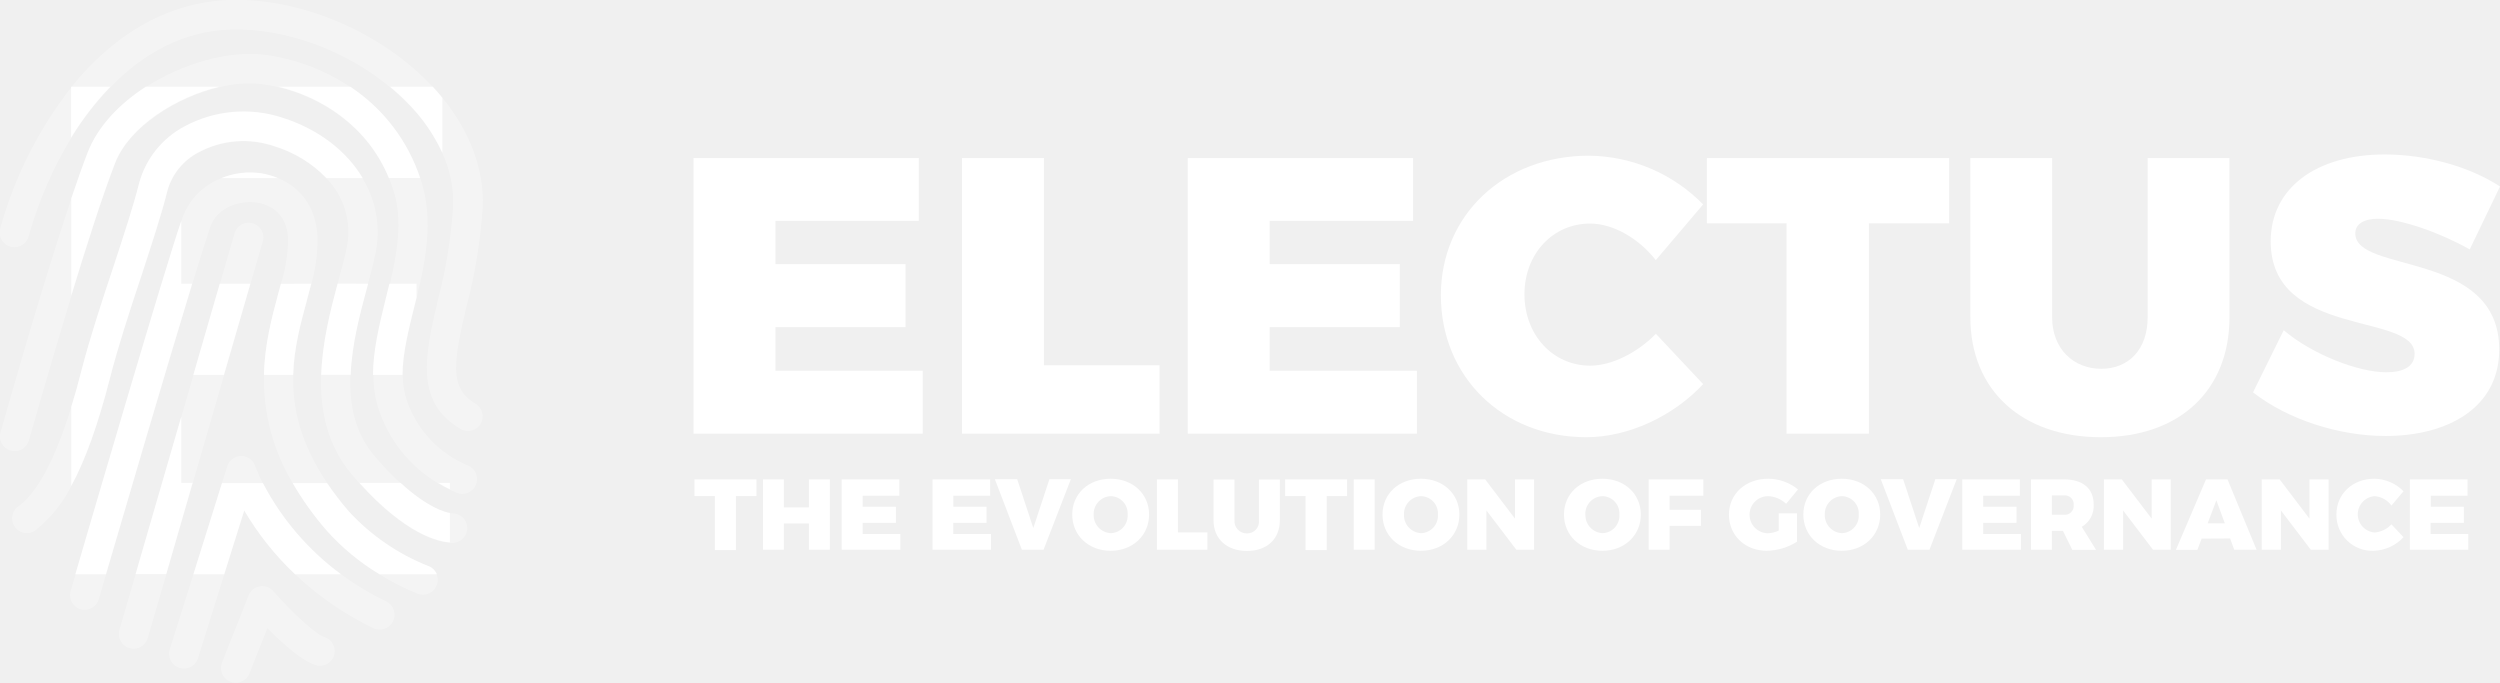
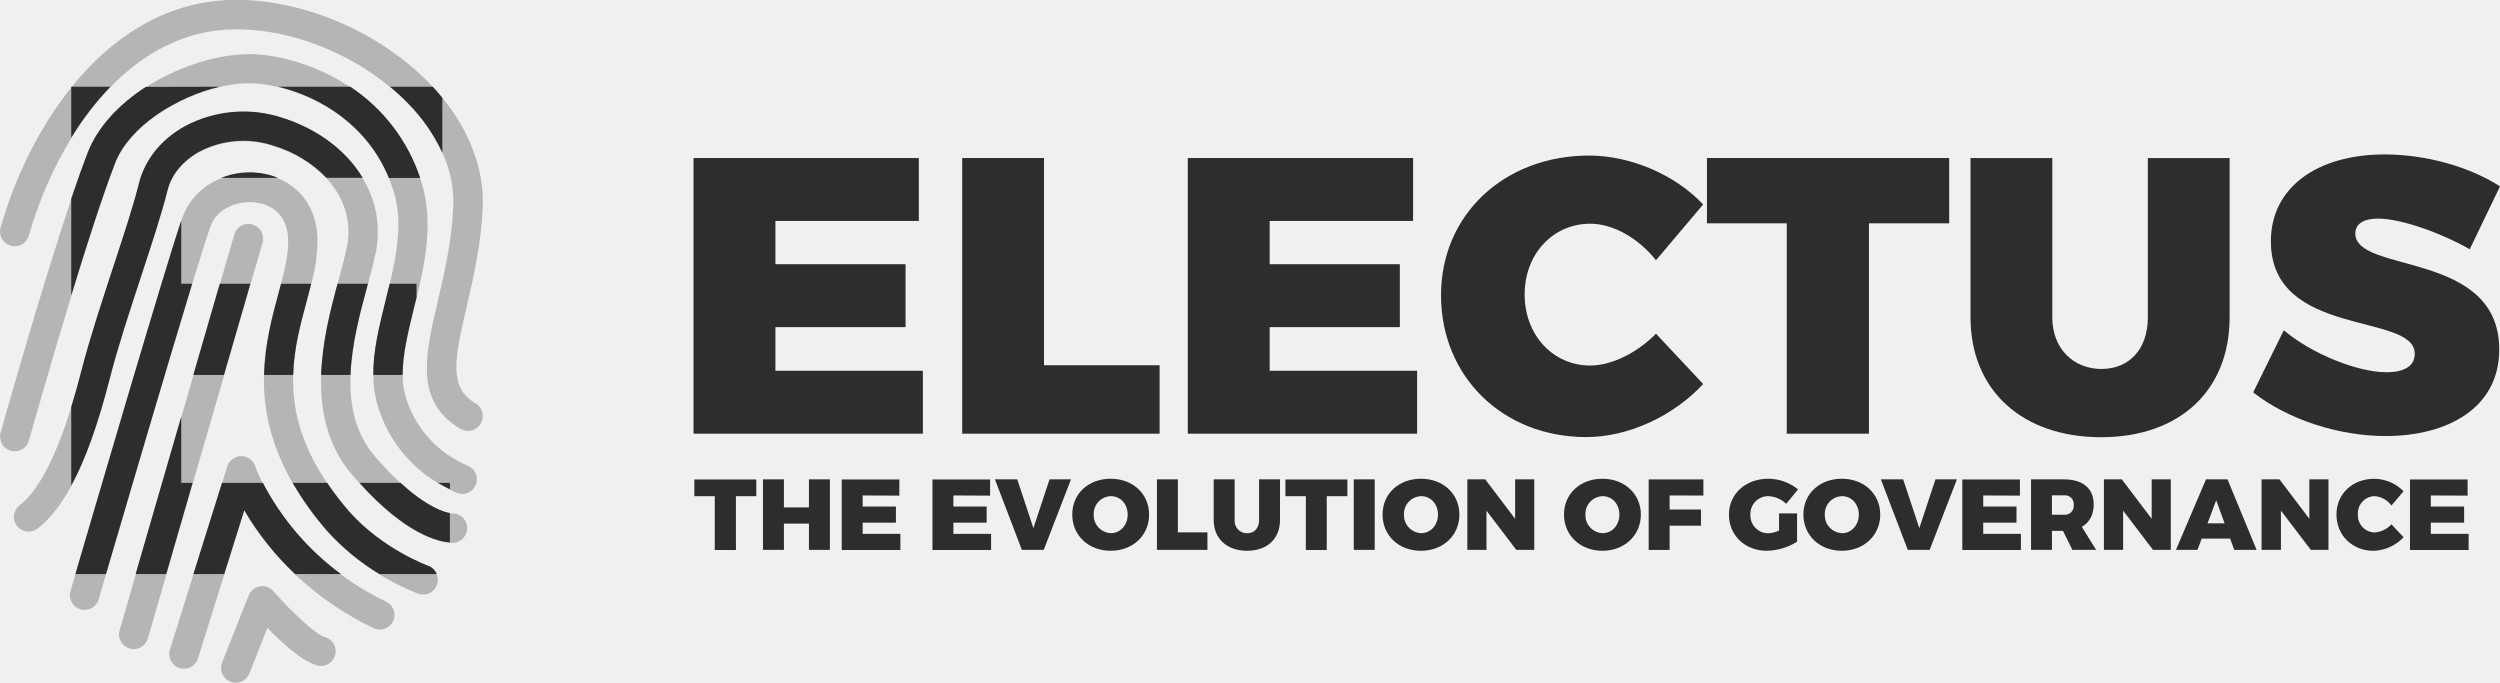
- <svg xmlns="http://www.w3.org/2000/svg" viewBox="0 0 509.36 139.1">
+ <svg xmlns="http://www.w3.org/2000/svg" viewBox="0 0 774 211.37">
  <defs>
-     <style>.cls-1{opacity:0.3;}.cls-2{fill:#fff;}</style>
+     <style>.cls-1{opacity:0.3;}.cls-2{fill:#2d2d2d;}</style>
  </defs>
  <g id="Layer_2" data-name="Layer 2">
    <g id="Layer_1-2" data-name="Layer 1">
      <g class="cls-1">
-         <path class="cls-2" d="M97.93,86.32a3,3,0,0,1-4.09,1.07c-9.43-5.54-7.21-15.1-4.63-26.17a102.19,102.19,0,0,0,3.13-19.29,23.85,23.85,0,0,0-2.21-10.74,35.35,35.35,0,0,0-7.19-10.27,45.44,45.44,0,0,0-3.47-3.17c-9-7.5-21.25-12-32.23-11.75-9.87.24-18.13,4.93-24.75,11.75a59.88,59.88,0,0,0-8,10.38A80.74,80.74,0,0,0,5.87,48,3,3,0,1,1,.11,46.36,82.33,82.33,0,0,1,14.53,17.8a.05.05,0,0,1,0-.05C22.63,7.73,33.51.35,47.09,0c14-.35,29.79,6.22,40.11,16.71.34.34.66.68,1,1,.68.73,1.34,1.48,1.95,2.24,5.62,6.9,8.5,14.64,8.2,22.18A107.43,107.43,0,0,1,95,62.58c-2.57,11-3.56,16.48,1.82,19.64A3,3,0,0,1,97.93,86.32Z" />
-         <path class="cls-2" d="M48,139.1a2.88,2.88,0,0,1-1.1-.22A3,3,0,0,1,45.24,135l5.42-13.68a3,3,0,0,1,2.27-1.85,3,3,0,0,1,2.76,1c4.06,4.62,8.92,9,10.39,9.32a3,3,0,0,1-1.34,5.83c-2.94-.68-7.19-4.53-10.27-7.66l-3.66,9.26A3,3,0,0,1,48,139.1Z" />
-         <path class="cls-2" d="M80.07,126.57a3,3,0,0,1-4,1.4A62.34,62.34,0,0,1,60.13,117a59.2,59.2,0,0,1-10.36-13l-4.08,13-5.36,17.1a3,3,0,0,1-2.85,2.11,2.72,2.72,0,0,1-.89-.14,3,3,0,0,1-2-3.75L39.42,117l5.82-18.58L46.32,95a3,3,0,0,1,2.83-2.09h0A3,3,0,0,1,52,95a31.87,31.87,0,0,0,1.56,3.48A54.23,54.23,0,0,0,69.48,117a55.76,55.76,0,0,0,9.2,5.54A3,3,0,0,1,80.07,126.57Z" />
-         <path class="cls-2" d="M53.46,49.44,51,57.89,45.63,76.47l-6.38,22L33.88,117l-3.79,13a3,3,0,0,1-2.87,2.17,2.92,2.92,0,0,1-.83-.12,3,3,0,0,1-2.05-3.71L27.64,117,36.94,85l2.46-8.5,5.39-18.58,2.93-10.12a3,3,0,1,1,5.74,1.67Z" />
-         <path class="cls-2" d="M89,119.16A3,3,0,0,1,85.21,121,46.62,46.62,0,0,1,77.33,117a47.19,47.19,0,0,1-10.75-8.89,62.45,62.45,0,0,1-6.94-9.69,41.09,41.09,0,0,1-5.85-22c.13-6.24,1.62-11.77,2.91-16.56.19-.69.37-1.36.54-2a32.24,32.24,0,0,0,1.47-9.16c-.24-5.89-4.54-7.16-6.37-7.43-3.57-.54-8.1,1-9.48,4.88-.67,1.93-2,6.17-3.7,11.71C33.88,75.18,25.09,105.13,21.6,117c-.9,3.1-1.45,5-1.48,5.08a3,3,0,0,1-2.87,2.16,2.94,2.94,0,0,1-.84-.12,3,3,0,0,1-2-3.71c.1-.33.45-1.53,1-3.41,3.93-13.44,18-61.53,21.57-72,.1-.31.19-.58.28-.82a13.52,13.52,0,0,1,7.85-7.86,15.57,15.57,0,0,1,8.16-.95,14.45,14.45,0,0,1,3.42.95c4.12,1.7,7.76,5.51,8,12.15a33.46,33.46,0,0,1-1.27,9.41c-.29,1.17-.61,2.37-.94,3.57-1.26,4.69-2.6,9.63-2.74,15-.19,6.55,1.38,13.76,6.93,22a62.52,62.52,0,0,0,4.43,5.77,44,44,0,0,0,16.12,11.1A3,3,0,0,1,89,119.16Z" />
-         <path class="cls-2" d="M95.18,107.36a3,3,0,0,1-2.74,3.23h-.76c-2.26-.15-8.92-1.55-18.44-12.13-.5-.56-1-1.14-1.52-1.75-5.09-6-6.51-13.18-6.29-20.24.22-6.65,1.89-13.21,3.34-18.58.09-.34.19-.68.27-1,.69-2.53,1.33-4.92,1.69-6.83a15.61,15.61,0,0,0-4.2-13.72A24.88,24.88,0,0,0,55.8,29.8a19.3,19.3,0,0,0-15.28,1.25,12.6,12.6,0,0,0-6.4,7.87C33,43.47,31,49.67,28.8,56.23,26.45,63.36,24,70.72,22.42,77c-2.42,9.47-5,16.72-7.89,22a26.85,26.85,0,0,1-6.86,8.66A3,3,0,1,1,4,103c3.78-2.92,7.31-9.62,10.52-20,.71-2.31,1.41-4.79,2.09-7.46,1.66-6.46,4.11-13.93,6.49-21.14,2.12-6.46,4.12-12.55,5.19-16.88a18.59,18.59,0,0,1,9.3-11.66,25.31,25.31,0,0,1,20-1.73c7.36,2.36,13,6.79,16.28,12.23a21,21,0,0,1,2.71,14.83c-.39,2-1,4.29-1.64,6.73-.06.18-.11.37-.16.55-1.45,5.38-3.18,11.77-3.4,18-.22,5.91.9,11.7,4.86,16.37a61.11,61.11,0,0,0,5.35,5.62c5.54,5.08,9.09,6,10.05,6.14l.27,0h.24A3,3,0,0,1,95.18,107.36Z" />
-         <path class="cls-2" d="M96.94,98.81a3,3,0,0,1-2.74,1.81,3,3,0,0,1-1.18-.24c-.44-.19-.88-.38-1.34-.61-.78-.38-1.61-.82-2.43-1.31A27.66,27.66,0,0,1,77.1,83.19a21.63,21.63,0,0,1-1-6.72c0-4.85,1.21-9.94,2.52-15.22.27-1.12.55-2.24.82-3.36,1.5-6.41,2.62-12.9.82-18.82-.29-1-.62-1.86-1-2.74C74.8,25.49,65.15,19.76,56.69,17.75a31.31,31.31,0,0,0-3.61-.65,24.22,24.22,0,0,0-8.35.65C36,19.82,26.34,25.83,23.45,33.3c-2.54,6.55-5.85,16.89-8.92,27C10,75.2,5.94,89.51,5.87,89.75a3,3,0,0,1-3.68,2.06A3,3,0,0,1,.11,88.13c.39-1.38,8.15-29,14.42-47.62,1.19-3.53,2.32-6.73,3.34-9.37,2.07-5.34,6.5-9.94,11.85-13.39,7.55-4.88,16.94-7.46,24.08-6.6a41,41,0,0,1,17.58,6.6A35.77,35.77,0,0,1,85.61,36.33c.12.33.22.66.33,1,2.37,7.81.72,16-1.06,23.35-.17.67-.34,1.34-.5,2C83.17,67.59,82,72.3,82.05,76.47a15.54,15.54,0,0,0,.73,4.82,22.05,22.05,0,0,0,12.6,13.58A3,3,0,0,1,96.94,98.81Z" />
+         <path class="cls-2" d="M-6281.47-7821.46a4.54,4.54,0,0,1-3.93,2.25,4.46,4.46,0,0,1-2.29-.62c-14.34-8.41-11-22.93-7-39.76,2-8.69,4.31-18.54,4.75-29.31a36.19,36.19,0,0,0-3.36-16.33,54,54,0,0,0-10.93-15.6,68.75,68.75,0,0,0-5.26-4.82c-13.76-11.4-32.3-18.3-49-17.86-15,.37-27.56,7.5-37.61,17.86a91.61,91.61,0,0,0-12.1,15.77,122.27,122.27,0,0,0-13.15,30.21,4.58,4.58,0,0,1-5.62,3.13,4.58,4.58,0,0,1-3.14-5.63c4.16-14.64,11.49-30.47,21.91-43.41,0,0,0-.05.05-.07,12.27-15.23,28.79-26.44,49.44-27,21.33-.53,45.26,9.45,60.94,25.39.51.52,1,1,1.48,1.56,1,1.11,2,2.26,3,3.41,8.55,10.47,12.92,22.25,12.46,33.7-.48,11.63-2.89,21.94-5,31-3.91,16.76-5.42,25,2.76,29.84A4.54,4.54,0,0,1-6281.47-7821.46Z" transform="translate(6430.29 7952.62)" />
+         <path class="cls-2" d="M-6357.31-7741.25a4.48,4.48,0,0,1-1.67-.33,4.54,4.54,0,0,1-2.56-5.9l8.23-20.78a4.53,4.53,0,0,1,3.45-2.81,4.54,4.54,0,0,1,4.19,1.48c6.18,7,13.56,13.64,15.8,14.16a4.55,4.55,0,0,1,3.4,5.46,4.54,4.54,0,0,1-5.45,3.4c-4.46-1-10.92-6.88-15.59-11.64l-5.57,14.08A4.55,4.55,0,0,1-6357.31-7741.25Z" transform="translate(6430.29 7952.62)" />
+         <path class="cls-2" d="M-6308.61-7760.29a4.55,4.55,0,0,1-6.07,2.13,94.74,94.74,0,0,1-24.23-16.62,89.52,89.52,0,0,1-15.75-19.76l-6.19,19.76-8.15,26a4.55,4.55,0,0,1-4.34,3.2,4.52,4.52,0,0,1-1.35-.21,4.56,4.56,0,0,1-3-5.7l7.29-23.29,8.85-28.23,1.63-5.22a4.55,4.55,0,0,1,4.31-3.18h0a4.52,4.52,0,0,1,4.32,3.11,44.28,44.28,0,0,0,2.36,5.29,82.42,82.42,0,0,0,24.18,28.23,85,85,0,0,0,14,8.42A4.55,4.55,0,0,1-6308.61-7760.29Z" transform="translate(6430.29 7952.62)" />
+         <path class="cls-2" d="M-6349-7877.49l-3.72,12.83-8.18,28.24-9.7,33.41-8.17,28.23-5.75,19.84a4.57,4.57,0,0,1-4.37,3.29,4.22,4.22,0,0,1-1.26-.18,4.54,4.54,0,0,1-3.11-5.63l5-17.32,14.12-48.72,3.74-12.92,8.19-28.24,4.46-15.37a4.54,4.54,0,0,1,5.62-3.1A4.55,4.55,0,0,1-6349-7877.49Z" transform="translate(6430.29 7952.62)" />
+         <path class="cls-2" d="M-6295-7771.55a4.55,4.55,0,0,1-5.8,2.75,71,71,0,0,1-12-6,70.85,70.85,0,0,1-16.33-13.49,95,95,0,0,1-10.55-14.74c-7.07-12.3-9.12-23.46-8.89-33.41.19-9.47,2.47-17.88,4.43-25.17.29-1,.56-2.07.82-3.07,1.38-5.21,2.4-9.82,2.23-13.91-.37-9-6.9-10.87-9.68-11.29-5.43-.82-12.31,1.51-14.4,7.42-1,2.92-3.06,9.37-5.63,17.78-8,26.27-21.38,71.8-26.69,89.88-1.36,4.72-2.19,7.57-2.24,7.73a4.57,4.57,0,0,1-4.37,3.28,4.93,4.93,0,0,1-1.27-.18,4.54,4.54,0,0,1-3.09-5.64c.14-.5.67-2.33,1.5-5.19,6-20.42,27.4-93.49,32.78-109.44.16-.47.3-.89.43-1.25a20.57,20.57,0,0,1,11.93-11.94,23.77,23.77,0,0,1,12.41-1.45,22.27,22.27,0,0,1,5.19,1.45c6.26,2.59,11.79,8.37,12.21,18.46a50.7,50.7,0,0,1-1.93,14.29c-.44,1.78-.92,3.6-1.42,5.44-1.92,7.12-3.95,14.62-4.17,22.8-.28,9.95,2.09,20.91,10.54,33.41a92.11,92.11,0,0,0,6.73,8.77c10.31,11.72,24.35,16.83,24.49,16.87a4.56,4.56,0,0,1,2.69,2.59A4.54,4.54,0,0,1-6295-7771.55Z" transform="translate(6430.29 7952.62)" />
+         <path class="cls-2" d="M-6285.66-7789.48a4.56,4.56,0,0,1-4.15,4.91H-6291c-3.43-.22-13.56-2.35-28-18.44-.76-.84-1.54-1.73-2.32-2.65-7.73-9.12-9.88-20-9.54-30.76.32-10.11,2.87-20.08,5.06-28.24.14-.52.29-1,.42-1.53,1-3.84,2-7.47,2.57-10.38,1.44-7.64-1-15-6.39-20.84a37.7,37.7,0,0,0-16.31-9.92,29.26,29.26,0,0,0-23.21,1.89c-5.08,2.83-8.54,7.08-9.74,11.95-1.7,6.93-4.8,16.35-8.08,26.31-3.56,10.84-7.25,22-9.69,31.56-3.68,14.4-7.61,25.41-12,33.48-3.21,5.91-6.65,10.25-10.42,13.16a4.55,4.55,0,0,1-6.38-.81,4.55,4.55,0,0,1,.82-6.38c5.74-4.45,11.11-14.63,16-30.37q1.62-5.25,3.18-11.34c2.52-9.82,6.25-21.16,9.86-32.13,3.23-9.81,6.27-19.06,7.89-25.64,1.82-7.36,6.83-13.65,14.12-17.73a38.52,38.52,0,0,1,30.44-2.62c11.19,3.59,19.8,10.32,24.74,18.59a31.89,31.89,0,0,1,4.12,22.53c-.59,3-1.51,6.52-2.5,10.22-.07.28-.15.56-.23.85-2.21,8.17-4.83,17.88-5.17,27.39-.34,9,1.36,17.78,7.38,24.88a96,96,0,0,0,8.13,8.53c8.42,7.73,13.81,9.1,15.28,9.33l.4,0h.37A4.54,4.54,0,0,1-6285.66-7789.48Z" transform="translate(6430.29 7952.62)" />
+         <path class="cls-2" d="M-6283-7802.47a4.54,4.54,0,0,1-4.17,2.75,4.69,4.69,0,0,1-1.79-.36c-.66-.29-1.34-.59-2-.94-1.19-.57-2.44-1.23-3.69-2a41.94,41.94,0,0,1-18.46-23.2,32.85,32.85,0,0,1-1.59-10.21c-.07-7.37,1.84-15.1,3.82-23.13.42-1.7.85-3.4,1.25-5.11,2.29-9.74,4-19.59,1.25-28.59-.44-1.44-.94-2.82-1.48-4.16-6.76-16.47-21.41-25.18-34.28-28.24a47.74,47.74,0,0,0-5.48-1,37,37,0,0,0-12.69,1c-13.34,3.14-27.94,12.29-32.33,23.63-3.86,10-8.9,25.67-13.56,41-6.94,22.72-13,44.46-13.15,44.82a4.53,4.53,0,0,1-5.6,3.15,4.55,4.55,0,0,1-3.16-5.6c.59-2.09,12.39-44.1,21.91-72.37,1.81-5.35,3.53-10.22,5.08-14.23,3.14-8.12,9.87-15.1,18-20.35,11.47-7.41,25.73-11.33,36.58-10a62,62,0,0,1,26.71,10,54.43,54.43,0,0,1,21.64,28.24c.18.49.33,1,.49,1.51,3.61,11.87,1.1,24.27-1.61,35.48-.25,1-.51,2-.75,3.05-1.84,7.46-3.6,14.62-3.55,20.95a23.37,23.37,0,0,0,1.12,7.32,33.54,33.54,0,0,0,19.13,20.65A4.55,4.55,0,0,1-6283-7802.47Z" transform="translate(6430.29 7952.62)" />
      </g>
-       <path class="cls-2" d="M89.24,98.38c.82.5,1.64.93,2.43,1.31V98.38Z" />
-       <path class="cls-2" d="M81.62,98.38H73.23c9.52,10.58,16.18,12,18.44,12.13v-6C90.71,104.36,87.16,103.47,81.62,98.38Z" />
-       <path class="cls-2" d="M44.72,17.67c-8.79,2.07-18.39,8.09-21.28,15.55-2.54,6.55-5.85,16.89-8.92,27V40.43c1.19-3.52,2.32-6.73,3.34-9.36,2.07-5.35,6.5-9.95,11.85-13.4Z" />
-       <path class="cls-2" d="M22.48,17.67a59.88,59.88,0,0,0-8,10.38V17.67Z" />
-       <path class="cls-2" d="M39.15,57.81C33.87,75.1,25.08,105.06,21.59,117H15.35c3.94-13.44,18-61.53,21.58-72V57.81Z" />
-       <polygon class="cls-2" points="39.24 98.38 33.87 116.96 27.63 116.96 36.93 84.9 36.93 98.38 39.24 98.38" />
-       <polygon class="cls-2" points="51.01 57.81 45.62 76.39 39.39 76.39 44.77 57.81 51.01 57.81" />
-       <path class="cls-2" d="M75,57.81l-.15.56c-1.45,5.37-3.18,11.76-3.4,18h-6c.22-6.65,1.89-13.21,3.34-18.58Z" />
-       <path class="cls-2" d="M84.87,57.81V60.6c-.17.67-.34,1.34-.5,2C83.16,67.51,82,72.23,82,76.39h-6c0-4.85,1.21-9.94,2.51-15.22.28-1.12.56-2.24.83-3.36Z" />
-       <path class="cls-2" d="M63.41,57.81c-.3,1.17-.61,2.37-.94,3.57-1.26,4.69-2.6,9.63-2.74,15H53.78c.13-6.23,1.62-11.77,2.91-16.56.19-.69.37-1.36.54-2Z" />
-       <path class="cls-2" d="M57.62,24a25.38,25.38,0,0,0-20,1.73,18.6,18.6,0,0,0-9.29,11.66c-1.07,4.33-3.07,10.42-5.19,16.88C20.72,61.5,18.27,69,16.61,75.43q-1,4-2.09,7.47V99c2.88-5.31,5.47-12.56,7.89-22,1.61-6.28,4-13.64,6.38-20.77C30.94,49.59,33,43.39,34.1,38.84A12.67,12.67,0,0,1,40.51,31a19.29,19.29,0,0,1,15.28-1.25,24.8,24.8,0,0,1,10.73,6.54H73.9C70.65,30.81,65,26.38,57.62,24Z" />
-       <path class="cls-2" d="M53.22,35.3a15.57,15.57,0,0,0-8.16,1H56.64A14.48,14.48,0,0,0,53.22,35.3Z" />
-       <path class="cls-2" d="M71.37,17.67H56.68c8.46,2,18.11,7.74,22.55,18.59H85.6A35.83,35.83,0,0,0,71.37,17.67Z" />
-       <path class="cls-2" d="M88.17,17.67H79.46a43.48,43.48,0,0,1,3.46,3.17,35.39,35.39,0,0,1,7.2,10.27V19.92C89.51,19.16,88.85,18.4,88.17,17.67Z" />
-       <path class="cls-2" d="M69.47,117H60.12a59,59,0,0,1-10.36-13l-4.08,13H39.41l5.82-18.58h8.33A54.23,54.23,0,0,0,69.47,117Z" />
-       <path class="cls-2" d="M89,117H77.32a46.71,46.71,0,0,1-10.75-8.89,62.45,62.45,0,0,1-6.94-9.69h7a62.52,62.52,0,0,0,4.43,5.77,43.87,43.87,0,0,0,16.12,11.1A3,3,0,0,1,89,117Z" />
-       <path class="cls-2" d="M158,45v8.81H184.5V66.65H158v8.89h30V88.36h-46.7V32.2h45.9V45Z" />
-       <path class="cls-2" d="M236.25,74.42V88.36H196V32.2H212.7V74.42Z" />
-       <path class="cls-2" d="M258.69,45v8.81H285.2V66.65H258.69v8.89h30V88.36H242V32.2h45.9V45Z" />
-       <path class="cls-2" d="M347,41.65,337.36,53c-3.53-4.49-8.74-7.45-13.38-7.45-7.61,0-13.38,6.17-13.38,14.42S316.37,74.5,324,74.5c4.32,0,9.53-2.56,13.38-6.49L347,78.26c-6.09,6.57-15.3,10.82-23.79,10.82-17.07,0-29.64-12.34-29.64-28.92,0-16.34,12.81-28.44,30.2-28.44A33,33,0,0,1,347,41.65Z" />
-       <path class="cls-2" d="M380.78,45.5V88.36H364V45.5H347.77V32.2h49.35V45.5Z" />
-       <path class="cls-2" d="M454.24,64.65c0,14.9-10.18,24.43-26.2,24.43s-26.59-9.53-26.59-24.43V32.2h16.66V64.65c0,6.48,4.41,10.49,10,10.49s9.46-3.93,9.46-10.49V32.2h16.66Z" />
-       <path class="cls-2" d="M509.36,38l-6.17,12.82c-5.77-3.29-13.94-6.25-18.67-6.25-2.8,0-4.64,1-4.64,3,0,8.25,29.32,3.37,29.32,23.63,0,11.94-10.58,17.63-23.16,17.63-9.53,0-19.94-3.37-27-8.89l6.25-12.66c5.76,4.89,15.14,8.57,20.91,8.57,3.52,0,5.76-1.2,5.76-3.76,0-8.5-29.32-3.13-29.32-22.92,0-10.81,9.22-17.7,23.23-17.7C494.46,31.48,503.27,34,509.36,38Z" />
-       <path class="cls-2" d="M149.94,101.07v11h-4.29v-11h-4.16v-3.4h12.63v3.4Z" />
-       <path class="cls-2" d="M164.81,112v-5.35h-5.1V112h-4.26V97.67h4.26v5.71h5.1V97.67h4.27V112Z" />
-       <path class="cls-2" d="M175.76,101v2.25h6.78v3.28h-6.78v2.27h7.68V112H171.49V97.67h11.75V101Z" />
-       <path class="cls-2" d="M194.24,101v2.25H201v3.28h-6.78v2.27h7.69V112H190V97.67h11.74V101Z" />
-       <path class="cls-2" d="M208.2,112l-5.5-14.36h4.55l3.28,9.94,3.28-9.94h4.37L212.62,112Z" />
-       <path class="cls-2" d="M234.12,104.84c0,4.22-3.32,7.38-7.83,7.38s-7.83-3.14-7.83-7.38,3.32-7.3,7.83-7.3S234.12,100.64,234.12,104.84Zm-11.29,0a3.66,3.66,0,0,0,3.52,3.79,3.56,3.56,0,0,0,3.4-3.79,3.52,3.52,0,0,0-3.4-3.75A3.61,3.61,0,0,0,222.83,104.86Z" />
-       <path class="cls-2" d="M246,108.47V112H235.72V97.67H240v10.8Z" />
-       <path class="cls-2" d="M260.76,106c0,3.81-2.6,6.25-6.7,6.25s-6.81-2.44-6.81-6.25v-8.3h4.27V106a2.5,2.5,0,0,0,2.56,2.68A2.4,2.4,0,0,0,256.5,106v-8.3h4.26Z" />
-       <path class="cls-2" d="M270.31,101.07v11H266v-11h-4.16v-3.4h12.62v3.4Z" />
-       <path class="cls-2" d="M275.82,112V97.67h4.26V112Z" />
-       <path class="cls-2" d="M297.34,104.84c0,4.22-3.32,7.38-7.83,7.38s-7.83-3.14-7.83-7.38,3.32-7.3,7.83-7.3S297.34,100.64,297.34,104.84Zm-11.29,0a3.66,3.66,0,0,0,3.52,3.79,3.56,3.56,0,0,0,3.4-3.79,3.52,3.52,0,0,0-3.4-3.75A3.61,3.61,0,0,0,286.05,104.86Z" />
-       <path class="cls-2" d="M308.94,112l-6.09-8v8h-3.91V97.67h3.65l6.08,8v-8h3.89V112Z" />
-       <path class="cls-2" d="M334.31,104.84c0,4.22-3.32,7.38-7.83,7.38s-7.83-3.14-7.83-7.38,3.32-7.3,7.83-7.3S334.31,100.64,334.31,104.84Zm-11.29,0a3.66,3.66,0,0,0,3.52,3.79,3.56,3.56,0,0,0,3.4-3.79,3.52,3.52,0,0,0-3.4-3.75A3.6,3.6,0,0,0,323,104.86Z" />
-       <path class="cls-2" d="M340.17,101v2.87h6.39v3.27h-6.39V112h-4.26V97.67h11.14V101Z" />
-       <path class="cls-2" d="M366.13,104.59v5.78a12,12,0,0,1-6.15,1.85c-4.44,0-7.72-3.14-7.72-7.36s3.38-7.32,8-7.32a9.6,9.6,0,0,1,6.07,2.18l-2.42,2.93a5.59,5.59,0,0,0-3.67-1.56,3.78,3.78,0,0,0,0,7.56,5.63,5.63,0,0,0,2.17-.55v-3.51Z" />
-       <path class="cls-2" d="M383.08,104.84c0,4.22-3.32,7.38-7.83,7.38s-7.83-3.14-7.83-7.38,3.32-7.3,7.83-7.3S383.08,100.64,383.08,104.84Zm-11.29,0a3.66,3.66,0,0,0,3.52,3.79,3.56,3.56,0,0,0,3.4-3.79,3.52,3.52,0,0,0-3.4-3.75A3.61,3.61,0,0,0,371.79,104.86Z" />
-       <path class="cls-2" d="M388.7,112l-5.5-14.36h4.55l3.28,9.94,3.28-9.94h4.36L393.12,112Z" />
-       <path class="cls-2" d="M404.06,101v2.25h6.79v3.28h-6.79v2.27h7.69V112H399.8V97.67h11.74V101Z" />
-       <path class="cls-2" d="M420.31,108.16h-2.25V112H413.8V97.67h6.7c3.85,0,6.07,1.84,6.07,5.1a4.91,4.91,0,0,1-2.42,4.57l2.91,4.69h-4.84Zm.19-3.28a1.81,1.81,0,0,0,2-2,1.79,1.79,0,0,0-2-1.94h-2.44v3.93Z" />
-       <path class="cls-2" d="M438.66,112l-6.09-8v8h-3.91V97.67h3.64l6.09,8v-8h3.89V112Z" />
-       <path class="cls-2" d="M448.57,109.74l-.86,2.29h-4.38l6.13-14.36h4.38L459.76,112h-4.55l-.84-2.29Zm3-7.81-1.77,4.69h3.49Z" />
-       <path class="cls-2" d="M470.81,112l-6.09-8v8h-3.91V97.67h3.65l6.08,8v-8h3.9V112Z" />
-       <path class="cls-2" d="M489.7,100.09,487.24,103a4.67,4.67,0,0,0-3.42-1.91,3.71,3.71,0,0,0,0,7.4,5.2,5.2,0,0,0,3.42-1.66l2.46,2.62a8.67,8.67,0,0,1-6.08,2.77,7.29,7.29,0,0,1-7.59-7.4c0-4.18,3.28-7.28,7.73-7.28A8.43,8.43,0,0,1,489.7,100.09Z" />
-       <path class="cls-2" d="M495.26,101v2.25H502v3.28h-6.78v2.27h7.68V112H491V97.67h11.75V101Z" />
+       <path class="cls-2" d="M-6294.67-7803.13a40.7,40.7,0,0,0,3.68,2v-2Z" transform="translate(6430.29 7952.62)" />
+       <path class="cls-2" d="M-6306.26-7803.13H-6319c14.46,16.09,24.59,18.22,28,18.44v-9.11C-6292.45-7794-6297.85-7795.4-6306.26-7803.13Z" transform="translate(6430.29 7952.62)" />
+       <path class="cls-2" d="M-6362.34-7925.77c-13.34,3.14-27.93,12.29-32.32,23.63-3.86,10-8.9,25.67-13.57,41v-30c1.81-5.35,3.54-10.22,5.08-14.22,3.15-8.12,9.88-15.11,18-20.36Z" transform="translate(6430.29 7952.62)" />
+       <path class="cls-2" d="M-6396.13-7925.77a91.61,91.61,0,0,0-12.1,15.77v-15.77Z" transform="translate(6430.29 7952.62)" />
+       <path class="cls-2" d="M-6370.8-7864.77c-8,26.27-21.38,71.79-26.68,89.88h-9.47c6-20.43,27.4-93.5,32.78-109.45v19.57Z" transform="translate(6430.29 7952.62)" />
+       <polygon class="cls-2" points="59.63 149.49 51.46 177.73 41.99 177.73 56.11 129 56.11 149.49 59.63 149.49" />
+       <polygon class="cls-2" points="77.51 87.85 69.33 116.08 59.85 116.08 68.04 87.85 77.51 87.85" />
+       <path class="cls-2" d="M-6316.37-7864.77q-.12.41-.24.84c-2.2,8.17-4.83,17.88-5.17,27.39h-9.09c.32-10.11,2.87-20.08,5.07-28.23Z" transform="translate(6430.29 7952.62)" />
+       <path class="cls-2" d="M-6301.33-7864.77v4.23c-.24,1-.5,2-.75,3.05-1.83,7.46-3.6,14.62-3.55,20.95h-9.09c-.08-7.37,1.83-15.1,3.82-23.13.41-1.7.84-3.4,1.25-5.1Z" transform="translate(6430.29 7952.62)" />
+       <path class="cls-2" d="M-6333.94-7864.77c-.44,1.78-.92,3.59-1.41,5.43-1.93,7.12-3.95,14.63-4.17,22.8h-9c.2-9.47,2.47-17.88,4.43-25.17.29-1,.56-2.06.82-3.06Z" transform="translate(6430.29 7952.62)" />
+       <path class="cls-2" d="M-6342.73-7916.12a38.48,38.48,0,0,0-30.44,2.63c-7.29,4.07-12.31,10.36-14.13,17.72-1.62,6.58-4.66,15.83-7.88,25.64-3.61,11-7.34,22.31-9.86,32.13q-1.56,6.09-3.19,11.34v24.4c4.38-8.06,8.32-19.08,12-33.48,2.44-9.53,6.13-20.72,9.69-31.55,3.27-10,6.38-19.39,8.08-26.31,1.19-4.88,4.65-9.12,9.73-12a29.29,29.29,0,0,1,23.22-1.89,37.72,37.72,0,0,1,16.3,9.92H-6318C-6322.93-7905.8-6331.55-7912.53-6342.73-7916.12Z" transform="translate(6430.29 7952.62)" />
+       <path class="cls-2" d="M-6349.41-7899a23.78,23.78,0,0,0-12.41,1.45h17.61A22.35,22.35,0,0,0-6349.41-7899Z" transform="translate(6430.29 7952.62)" />
+       <path class="cls-2" d="M-6321.84-7925.77h-22.32c12.86,3.06,27.52,11.77,34.27,28.24h9.68A54.46,54.46,0,0,0-6321.84-7925.77Z" transform="translate(6430.29 7952.62)" />
+       <path class="cls-2" d="M-6296.31-7925.77h-13.23a66.92,66.92,0,0,1,5.26,4.82,53.79,53.79,0,0,1,10.93,15.6v-17C-6294.27-7923.51-6295.27-7924.66-6296.31-7925.77Z" transform="translate(6430.29 7952.62)" />
+       <path class="cls-2" d="M-6324.73-7774.89h-14.2a89.69,89.69,0,0,1-15.74-19.77l-6.2,19.77h-9.54l8.85-28.24h12.66A82.35,82.35,0,0,0-6324.73-7774.89Z" transform="translate(6430.29 7952.62)" />
+       <path class="cls-2" d="M-6295.08-7774.89h-17.72a71.6,71.6,0,0,1-16.33-13.5,95.24,95.24,0,0,1-10.55-14.74H-6329a93.79,93.79,0,0,0,6.73,8.77c10.32,11.72,24.35,16.83,24.49,16.87A4.52,4.52,0,0,1-6295.08-7774.89Z" transform="translate(6430.29 7952.62)" />
+       <path class="cls-2" d="M-6190.22-7884.21v13.39h40.29v19.48h-40.29v13.51h45.65v19.48h-71v-85.34h69.75v19.48Z" transform="translate(6430.29 7952.62)" />
+       <path class="cls-2" d="M-6071.28-7839.54v21.19h-61.11v-85.34h25.32v64.15Z" transform="translate(6430.29 7952.62)" />
+       <path class="cls-2" d="M-6037.2-7884.21v13.39h40.3v19.48h-40.3v13.51h45.65v19.48h-71v-85.34h69.75v19.48Z" transform="translate(6430.29 7952.62)" />
+       <path class="cls-2" d="M-5903-7889.32l-14.6,17.28c-5.36-6.81-13.27-11.32-20.33-11.32-11.57,0-20.33,9.37-20.33,21.91s8.76,22,20.33,22c6.57,0,14.48-3.9,20.33-9.86l14.6,15.58c-9.25,10-23.25,16.43-36.15,16.43-25.93,0-45-18.75-45-43.94,0-24.84,19.48-43.22,45.89-43.22C-5925.44-7904.42-5911.69-7898.57-5903-7889.32Z" transform="translate(6430.29 7952.62)" />
+       <path class="cls-2" d="M-5851.67-7883.48v65.13h-25.44v-65.13h-24.71v-20.21h75v20.21Z" transform="translate(6430.29 7952.62)" />
+       <path class="cls-2" d="M-5740-7854.39c0,22.64-15.46,37.13-39.81,37.13s-40.41-14.49-40.41-37.13v-49.3h25.32v49.3c0,9.86,6.69,16,15.21,16s14.37-6,14.37-16v-49.3H-5740Z" transform="translate(6430.29 7952.62)" />
+       <path class="cls-2" d="M-5656.29-7894.92l-9.37,19.47c-8.76-5-21.18-9.49-28.36-9.49-4.26,0-7.06,1.46-7.06,4.62,0,12.54,44.55,5.12,44.55,35.92,0,18.13-16.07,26.78-35.18,26.78-14.49,0-30.31-5.12-41-13.52l9.49-19.23c8.77,7.43,23,13,31.77,13,5.36,0,8.77-1.83,8.77-5.73,0-12.9-44.55-4.74-44.55-34.81,0-16.43,14-26.9,35.3-26.9C-5678.93-7904.78-5665.54-7900.89-5656.29-7894.92Z" transform="translate(6430.29 7952.62)" />
+       <path class="cls-2" d="M-6202.45-7799v16.66H-6209V-7799h-6.32v-5.17h19.18v5.17Z" transform="translate(6430.29 7952.62)" />
+       <path class="cls-2" d="M-6179.84-7782.38v-8.13h-7.75v8.13h-6.48v-21.83h6.48v8.69h7.75v-8.69h6.48v21.83Z" transform="translate(6430.29 7952.62)" />
+       <path class="cls-2" d="M-6163.21-7799.23v3.43h10.3v5h-10.3v3.46h11.68v5h-18.16v-21.83h17.84v5Z" transform="translate(6430.29 7952.62)" />
+       <path class="cls-2" d="M-6135.12-7799.23v3.43h10.3v5h-10.3v3.46h11.67v5h-18.15v-21.83h17.84v5Z" transform="translate(6430.29 7952.62)" />
+       <path class="cls-2" d="M-6113.92-7782.38l-8.34-21.83h6.91l5,15.1,5-15.1h6.64l-8.44,21.83Z" transform="translate(6430.29 7952.62)" />
+       <path class="cls-2" d="M-6074.53-7793.31c0,6.42-5,11.21-11.89,11.21s-11.9-4.76-11.9-11.21,5-11.09,11.9-11.09S-6074.53-7799.69-6074.53-7793.31Zm-17.15,0a5.55,5.55,0,0,0,5.35,5.76c2.87,0,5.17-2.46,5.17-5.76s-2.3-5.7-5.17-5.7A5.48,5.48,0,0,0-6091.68-7793.28Z" transform="translate(6430.29 7952.62)" />
+       <path class="cls-2" d="M-6056.47-7787.8v5.42h-15.63v-21.83h6.48v16.41Z" transform="translate(6430.29 7952.62)" />
+       <path class="cls-2" d="M-6034-7791.6c0,5.8-4,9.5-10.19,9.5s-10.34-3.7-10.34-9.5v-12.61h6.48v12.61a3.81,3.81,0,0,0,3.89,4.08c2.15,0,3.68-1.52,3.68-4.08v-12.61h6.48Z" transform="translate(6430.29 7952.62)" />
+       <path class="cls-2" d="M-6019.53-7799v16.66H-6026V-7799h-6.32v-5.17h19.18v5.17Z" transform="translate(6430.29 7952.62)" />
+       <path class="cls-2" d="M-6011.16-7782.38v-21.83h6.48v21.83Z" transform="translate(6430.29 7952.62)" />
+       <path class="cls-2" d="M-5978.46-7793.31c0,6.42-5,11.21-11.9,11.21s-11.89-4.76-11.89-11.21,5-11.09,11.89-11.09S-5978.46-7799.69-5978.46-7793.31Zm-17.16,0a5.55,5.55,0,0,0,5.36,5.76c2.86,0,5.17-2.46,5.17-5.76s-2.31-5.7-5.17-5.7A5.48,5.48,0,0,0-5995.62-7793.28Z" transform="translate(6430.29 7952.62)" />
+       <path class="cls-2" d="M-5960.84-7782.38l-9.24-12.14v12.14H-5976v-21.83h5.54l9.25,12.21v-12.21h5.92v21.83Z" transform="translate(6430.29 7952.62)" />
+       <path class="cls-2" d="M-5922.28-7793.31c0,6.42-5.05,11.21-11.9,11.21s-11.9-4.76-11.9-11.21,5.05-11.09,11.9-11.09S-5922.28-7799.69-5922.28-7793.31Zm-17.16,0a5.55,5.55,0,0,0,5.35,5.76c2.87,0,5.17-2.46,5.17-5.76s-2.3-5.7-5.17-5.7A5.48,5.48,0,0,0-5939.44-7793.28Z" transform="translate(6430.29 7952.62)" />
+       <path class="cls-2" d="M-5913.38-7799.23v4.36h9.72v5h-9.72v7.5h-6.48v-21.83h16.94v5Z" transform="translate(6430.29 7952.62)" />
+       <path class="cls-2" d="M-5873.92-7793.68v8.78a18.29,18.29,0,0,1-9.35,2.8c-6.75,0-11.74-4.76-11.74-11.18s5.14-11.12,12.18-11.12a14.6,14.6,0,0,1,9.22,3.31l-3.68,4.45a8.55,8.55,0,0,0-5.57-2.37,5.49,5.49,0,0,0-5.51,5.73,5.51,5.51,0,0,0,5.57,5.76,8.71,8.71,0,0,0,3.3-.84v-5.32Z" transform="translate(6430.29 7952.62)" />
+       <path class="cls-2" d="M-5848.17-7793.31c0,6.42-5.05,11.21-11.9,11.21s-11.89-4.76-11.89-11.21,5-11.09,11.89-11.09S-5848.17-7799.69-5848.17-7793.31Zm-17.16,0a5.55,5.55,0,0,0,5.36,5.76c2.86,0,5.17-2.46,5.17-5.76s-2.31-5.7-5.17-5.7A5.48,5.48,0,0,0-5865.33-7793.28Z" transform="translate(6430.29 7952.62)" />
+       <path class="cls-2" d="M-5839.64-7782.38l-8.34-21.83h6.91l5,15.1,5-15.1h6.64l-8.44,21.83Z" transform="translate(6430.29 7952.62)" />
+       <path class="cls-2" d="M-5816.28-7799.23v3.43h10.3v5h-10.3v3.46h11.67v5h-18.15v-21.83h17.84v5Z" transform="translate(6430.29 7952.62)" />
+       <path class="cls-2" d="M-5791.59-7788.26H-5795v5.88h-6.48v-21.83h10.18c5.85,0,9.22,2.8,9.22,7.76,0,3.23-1.31,5.6-3.68,6.94l4.43,7.13h-7.35Zm.28-5a2.75,2.75,0,0,0,3.05-3,2.73,2.73,0,0,0-3.05-3h-3.7v6Z" transform="translate(6430.29 7952.62)" />
+       <path class="cls-2" d="M-5763.72-7782.38l-9.25-12.14v12.14h-5.95v-21.83h5.55l9.24,12.21v-12.21h5.92v21.83Z" transform="translate(6430.29 7952.62)" />
+       <path class="cls-2" d="M-5748.65-7785.87l-1.31,3.49h-6.66l9.31-21.83h6.66l9,21.83h-6.91l-1.28-3.49Zm4.49-11.86-2.68,7.13h5.29Z" transform="translate(6430.29 7952.62)" />
+       <path class="cls-2" d="M-5714.86-7782.38l-9.25-12.14v12.14h-6v-21.83h5.55l9.24,12.21v-12.21h5.92v21.83Z" transform="translate(6430.29 7952.62)" />
+       <path class="cls-2" d="M-5686.15-7800.53l-3.74,4.42a7.09,7.09,0,0,0-5.2-2.9,5.29,5.29,0,0,0-5.2,5.61,5.32,5.32,0,0,0,5.2,5.63,7.87,7.87,0,0,0,5.2-2.52l3.74,4a13.22,13.22,0,0,1-9.25,4.2c-6.63,0-11.52-4.79-11.52-11.24s5-11.06,11.74-11.06A12.83,12.83,0,0,1-5686.15-7800.53Z" transform="translate(6430.29 7952.62)" />
+       <path class="cls-2" d="M-5677.71-7799.23v3.43h10.31v5h-10.31v3.46H-5666v5h-18.16v-21.83h17.84v5Z" transform="translate(6430.29 7952.62)" />
    </g>
  </g>
</svg>
